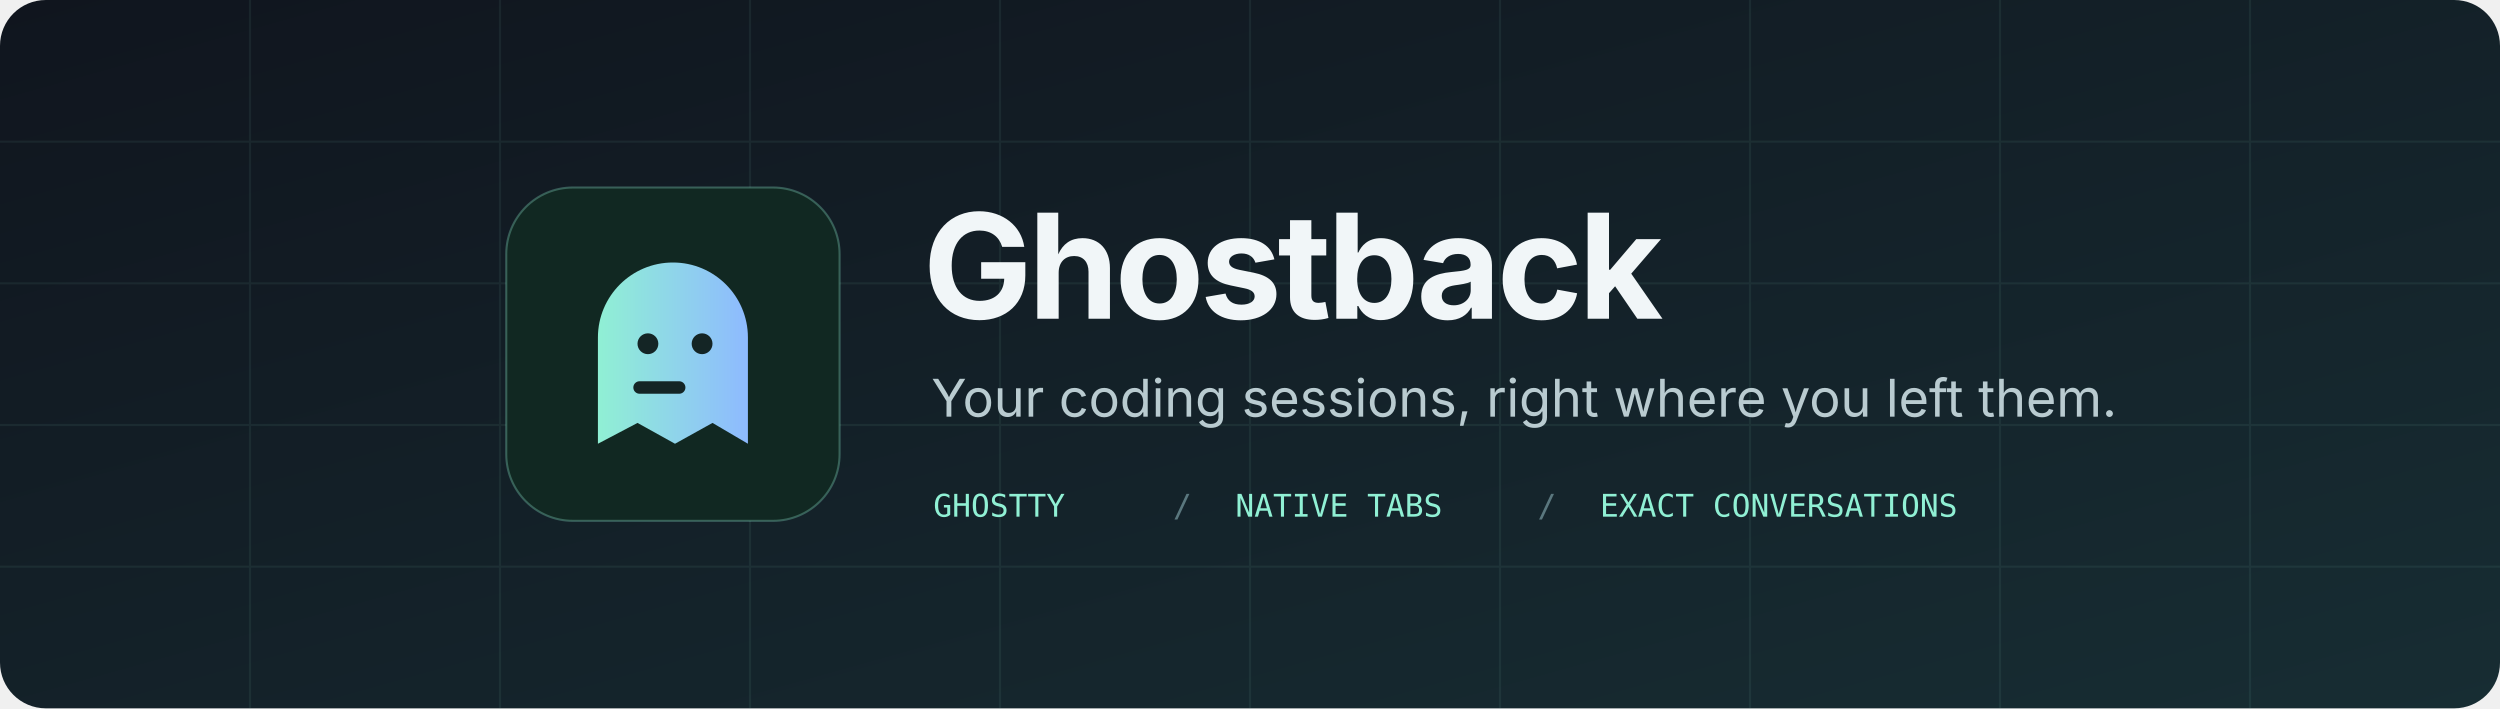
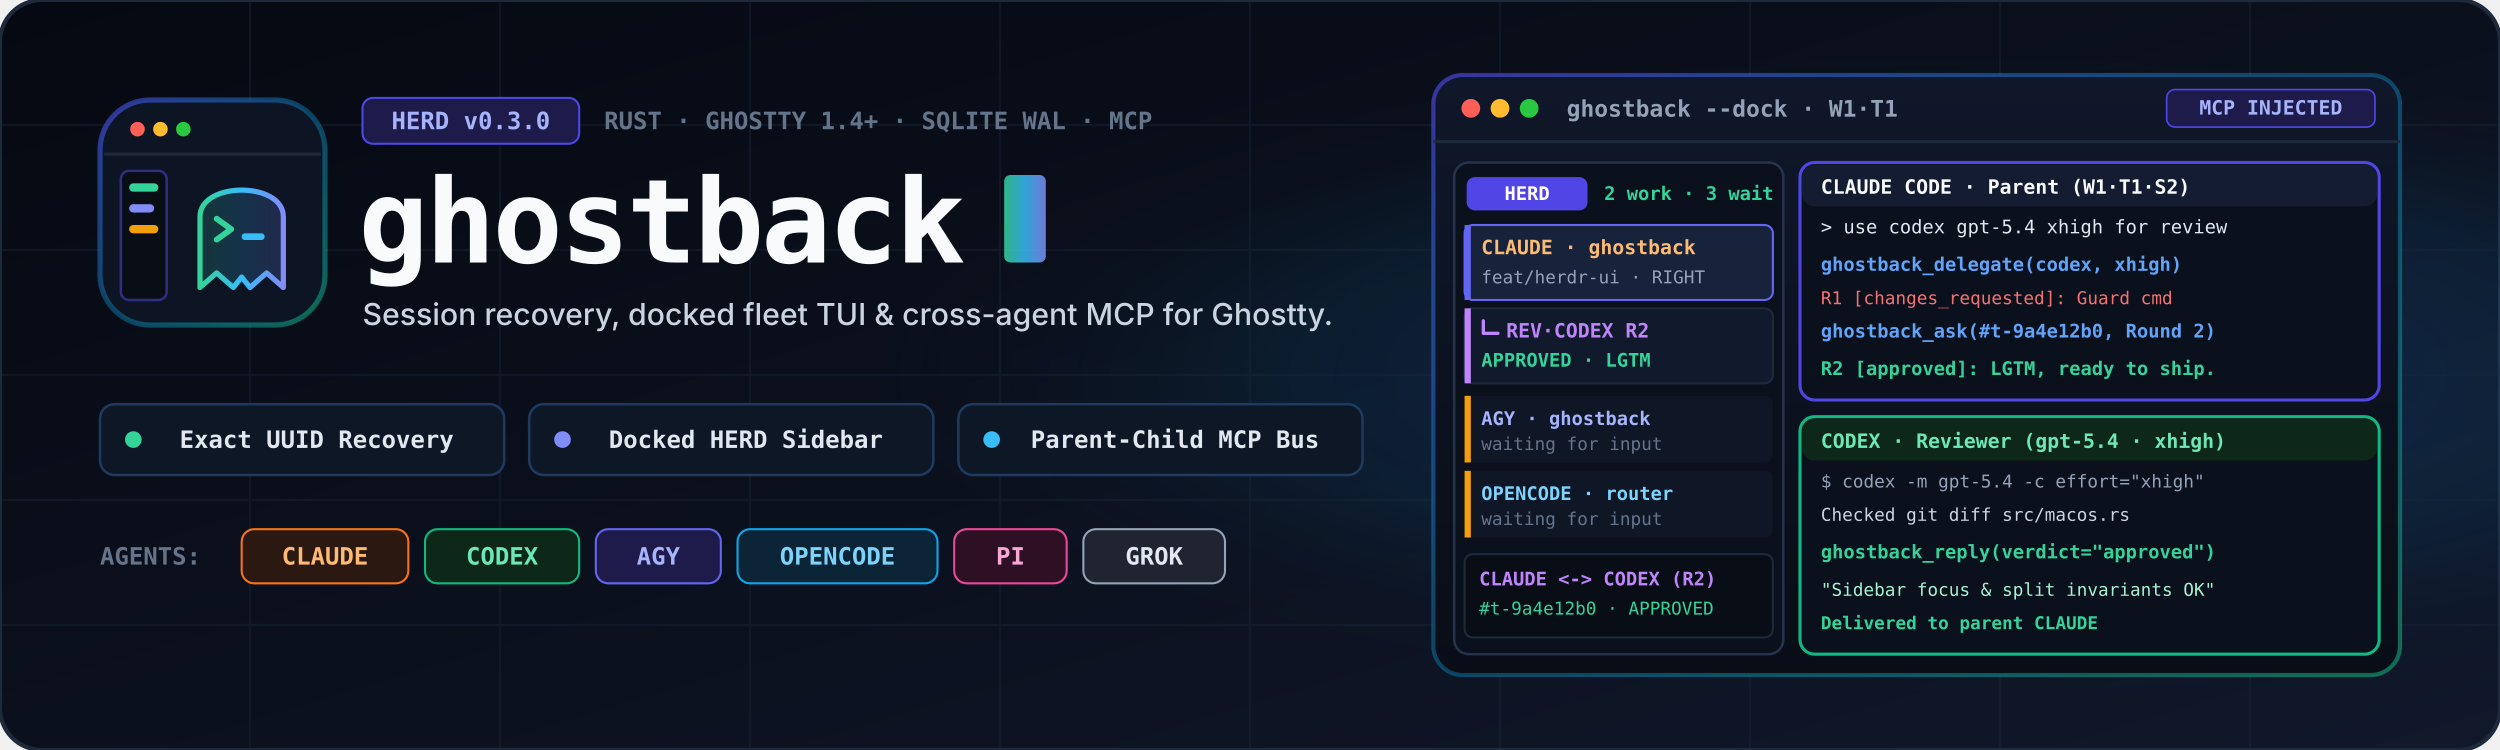
- <svg xmlns="http://www.w3.org/2000/svg" width="1200" height="340" viewBox="0 0 1200 340" role="img" aria-labelledby="title desc">
+ <svg xmlns="http://www.w3.org/2000/svg" width="1200" height="360" viewBox="0 0 1200 360" role="img" aria-labelledby="hero-title hero-desc">
  <defs>
-     <linearGradient id="bg" x2="1" y2="1">
-       <stop stop-color="#10151e" />
-       <stop offset="1" stop-color="#172d33" />
+     <linearGradient id="bg" x1="0" y1="0" x2="1" y2="1">
+       <stop offset="0%" stop-color="#060911" />
+       <stop offset="50%" stop-color="#0b101d" />
+       <stop offset="100%" stop-color="#10182b" />
    </linearGradient>
-     <linearGradient id="accent">
-       <stop stop-color="#90f0d4" />
-       <stop offset="1" stop-color="#8ebaff" />
+     <linearGradient id="card-bg" x1="0" y1="0" x2="0" y2="1">
+       <stop offset="0%" stop-color="#0f172a" />
+       <stop offset="100%" stop-color="#090d16" />
    </linearGradient>
+     <linearGradient id="brand-grad" x1="0" y1="0" x2="1" y2="0">
+       <stop offset="0%" stop-color="#34d399" />
+       <stop offset="50%" stop-color="#38bdf8" />
+       <stop offset="100%" stop-color="#818cf8" />
+     </linearGradient>
+     <linearGradient id="border-grad" x1="0" y1="0" x2="1" y2="1">
+       <stop offset="0%" stop-color="#4f46e5" stop-opacity="0.65" />
+       <stop offset="50%" stop-color="#0ea5e9" stop-opacity="0.35" />
+       <stop offset="100%" stop-color="#10b981" stop-opacity="0.55" />
+     </linearGradient>
+     <radialGradient id="glow-orb" cx="0.78" cy="0.5" r="0.45">
+       <stop offset="0%" stop-color="#4f46e5" stop-opacity="0.22" />
+       <stop offset="60%" stop-color="#0ea5e9" stop-opacity="0.08" />
+       <stop offset="100%" stop-color="#060911" stop-opacity="0" />
+     </radialGradient>
  </defs>
-   <rect width="1200" height="340" rx="22" fill="url(#bg)" />
-   <g fill="none" stroke="#90f0d4" opacity=".07">
-     <path d="M0 68h1200M0 136h1200M0 204h1200M0 272h1200M120 0v340M240 0v340M360 0v340M480 0v340M600 0v340M720 0v340M840 0v340M960 0v340M1080 0v340" />
+   <rect width="1200" height="360" rx="20" fill="url(#bg)" stroke="#1e293b" stroke-width="2" />
+   <rect width="1200" height="360" rx="20" fill="url(#glow-orb)" />
+   <g stroke="#1e293b" stroke-width="1" opacity="0.35">
+     <path d="M0 60h1200M0 120h1200M0 180h1200M0 240h1200M0 300h1200" />
+     <path d="M120 0v360M240 0v360M360 0v360M480 0v360M600 0v360M720 0v360M840 0v360M960 0v360M1080 0v360" />
  </g>
-   <g transform="translate(173 2)">
-     <g transform="translate(70 88)">
-       <rect width="160" height="160" rx="32" fill="#112822" stroke="#90f0d4" stroke-opacity=".3" />
-       <path d="M44 106V72a36 36 0 0 1 72 0v51l-17-10-18 10-18-10-19 10z" fill="url(#accent)" />
-       <circle cx="68" cy="75" r="5" fill="#142525" />
-       <circle cx="94" cy="75" r="5" fill="#142525" />
-       <path d="M64 96h19" stroke="#142525" stroke-width="6" stroke-linecap="round" />
+   <g transform="translate(48, 42)">
+     <g transform="translate(0, 6)">
+       <rect width="108" height="108" rx="24" fill="#0d1424" stroke="url(#border-grad)" stroke-width="2.5" />
+       <line x1="2" y1="26" x2="106" y2="26" stroke="#1e293b" stroke-width="1.5" />
+       <circle cx="18" cy="14" r="3.5" fill="#ff5f57" />
+       <circle cx="29" cy="14" r="3.5" fill="#febc2e" />
+       <circle cx="40" cy="14" r="3.5" fill="#28c840" />
+       <rect x="10" y="34" width="22" height="62" rx="4" fill="#090d16" stroke="#312e81" stroke-width="1.2" />
+       <rect x="14" y="40" width="14" height="4" rx="2" fill="#34d399" />
+       <rect x="14" y="50" width="12" height="4" rx="2" fill="#818cf8" />
+       <rect x="14" y="60" width="14" height="4" rx="2" fill="#f59e0b" />
+       <path d="M 48 56 C 48 39, 88 39, 88 56 L 88 90 L 80 83 L 72 90 L 68 85 L 64 90 L 56 83 L 48 90 Z" fill="url(#brand-grad)" fill-opacity="0.18" stroke="url(#brand-grad)" stroke-width="2.5" stroke-linejoin="round" />
+       <path d="M 56 57 L 63 62 L 56 67" fill="none" stroke="#34d399" stroke-width="2.8" stroke-linecap="round" stroke-linejoin="round" />
+       <rect x="68" y="64" width="11" height="3.2" rx="1.5" fill="#38bdf8" />
    </g>
-     <text x="270" y="151" fill="#f1f6f8" font-size="70" font-family="-apple-system,BlinkMacSystemFont,Segoe UI,sans-serif" font-weight="700" letter-spacing="-2">Ghostback</text>
-     <text x="274" y="198" textLength="510" lengthAdjust="spacingAndGlyphs" fill="#b9cbd0" font-size="25" font-family="-apple-system,BlinkMacSystemFont,Segoe UI,sans-serif">Your coding sessions, right where you left them.</text>
-     <g font-family="ui-monospace,SFMono-Regular,Consolas,monospace" font-size="15" fill="#90f0d4">
-       <text x="275" y="246">GHOSTTY</text>
-       <text x="390" y="246" fill="#5a777e">/</text>
-       <text x="420" y="246">NATIVE TABS</text>
-       <text x="565" y="246" fill="#5a777e">/</text>
-       <text x="595" y="246">EXACT CONVERSATIONS</text>
+     <g transform="translate(126, 20)" font-family="ui-monospace,SFMono-Regular,Menlo,Consolas,monospace" font-size="11.5" font-weight="700">
+       <rect x="0" y="-15" width="104" height="22" rx="5" fill="#1e1b4b" stroke="#4f46e5" stroke-width="1" />
+       <text x="52" y="0" text-anchor="middle" fill="#a5b4fc">HERD v0.3.0</text>
+       <text x="116" y="0" fill="#64748b">RUST · GHOSTTY 1.4+ · SQLITE WAL · MCP</text>
+     </g>
+     <text x="124" y="84" fill="#f8fafc" font-family="ui-monospace,SFMono-Regular,Menlo,Consolas,monospace" font-size="56" font-weight="800" letter-spacing="-1.5">ghostback</text>
+     <rect x="434" y="42" width="20" height="42" rx="3" fill="url(#brand-grad)" opacity="0.85" />
+     <text x="126" y="114" fill="#cbd5e1" font-family="-apple-system,BlinkMacSystemFont,'Segoe UI',Inter,sans-serif" font-size="14.5" font-weight="500">
+       Session recovery, docked fleet TUI &amp; cross-agent MCP for Ghostty.
+     </text>
+     <g transform="translate(0, 152)" font-family="ui-monospace,SFMono-Regular,Menlo,Consolas,monospace" font-size="11.5" font-weight="700">
+       <rect x="0" y="0" width="194" height="34" rx="7" fill="#0d1726" stroke="#1e3a5f" stroke-width="1.2" />
+       <circle cx="16" cy="17" r="4" fill="#34d399" />
+       <text x="104" y="21" text-anchor="middle" fill="#e2e8f0">Exact UUID Recovery</text>
+       <rect x="206" y="0" width="194" height="34" rx="7" fill="#0d1726" stroke="#1e3a5f" stroke-width="1.2" />
+       <circle cx="222" cy="17" r="4" fill="#818cf8" />
+       <text x="310" y="21" text-anchor="middle" fill="#e2e8f0">Docked HERD Sidebar</text>
+       <rect x="412" y="0" width="194" height="34" rx="7" fill="#0d1726" stroke="#1e3a5f" stroke-width="1.2" />
+       <circle cx="428" cy="17" r="4" fill="#38bdf8" />
+       <text x="516" y="21" text-anchor="middle" fill="#e2e8f0">Parent-Child MCP Bus</text>
+     </g>
+     <g transform="translate(0, 210)" font-family="ui-monospace,SFMono-Regular,Menlo,Consolas,monospace" font-size="11.5" font-weight="700">
+       <text x="0" y="19" fill="#64748b">AGENTS:</text>
+       <rect x="68" y="2" width="80" height="26" rx="6" fill="#2b1911" stroke="#f97316" stroke-width="1" />
+       <text x="108" y="19" text-anchor="middle" fill="#fdba74">CLAUDE</text>
+       <rect x="156" y="2" width="74" height="26" rx="6" fill="#0d2818" stroke="#10b981" stroke-width="1" />
+       <text x="193" y="19" text-anchor="middle" fill="#6ee7b7">CODEX</text>
+       <rect x="238" y="2" width="60" height="26" rx="6" fill="#1e1b4b" stroke="#6366f1" stroke-width="1" />
+       <text x="268" y="19" text-anchor="middle" fill="#a5b4fc">AGY</text>
+       <rect x="306" y="2" width="96" height="26" rx="6" fill="#0c2536" stroke="#0ea5e9" stroke-width="1" />
+       <text x="354" y="19" text-anchor="middle" fill="#7dd3fc">OPENCODE</text>
+       <rect x="410" y="2" width="54" height="26" rx="6" fill="#2e1025" stroke="#ec4899" stroke-width="1" />
+       <text x="437" y="19" text-anchor="middle" fill="#f9a8d4">PI</text>
+       <rect x="472" y="2" width="68" height="26" rx="6" fill="#1f2430" stroke="#94a3b8" stroke-width="1" />
+       <text x="506" y="19" text-anchor="middle" fill="#e2e8f0">GROK</text>
    </g>
  </g>
+   <g transform="translate(688, 36)" font-family="ui-monospace,SFMono-Regular,Menlo,Consolas,monospace">
+     <rect width="464" height="288" rx="14" fill="url(#card-bg)" stroke="url(#border-grad)" stroke-width="2" />
+     <line x1="0" y1="32" x2="464" y2="32" stroke="#1e293b" stroke-width="1.5" />
+     <circle cx="18" cy="16" r="4.5" fill="#ff5f57" />
+     <circle cx="32" cy="16" r="4.5" fill="#febc2e" />
+     <circle cx="46" cy="16" r="4.5" fill="#28c840" />
+     <text x="64" y="20" fill="#94a3b8" font-size="11" font-weight="600">ghostback --dock · W1·T1</text>
+     <rect x="352" y="7" width="100" height="18" rx="4" fill="#1e1b4b" stroke="#4f46e5" stroke-width="0.8" />
+     <text x="402" y="19" text-anchor="middle" fill="#a5b4fc" font-size="9.5" font-weight="700">MCP INJECTED</text>
+     <rect x="10" y="42" width="158" height="236" rx="7" fill="#0b101d" stroke="#26334d" stroke-width="1.2" />
+     <rect x="16" y="49" width="58" height="16" rx="4" fill="#4f46e5" />
+     <text x="45" y="60" text-anchor="middle" fill="#ffffff" font-size="9" font-weight="700">HERD</text>
+     <text x="82" y="60" fill="#34d399" font-size="9" font-weight="700">2 work · 3 wait</text>
+     <rect x="15" y="72" width="148" height="36" rx="4" fill="#17223b" stroke="#6366f1" stroke-width="1" />
+     <rect x="15" y="72" width="3" height="36" fill="#6366f1" />
+     <text x="23" y="86" fill="#fdba74" font-size="9.5" font-weight="700">CLAUDE · ghostback</text>
+     <text x="23" y="100" fill="#94a3b8" font-size="8.5">feat/herdr-ui · RIGHT</text>
+     <rect x="15" y="112" width="148" height="36" rx="4" fill="#11192c" stroke="#1e293b" stroke-width="1" />
+     <rect x="15" y="112" width="3" height="36" fill="#c084fc" />
+     <path d="M 24 118 L 24 124 L 31 124" fill="none" stroke="#c084fc" stroke-width="1.6" stroke-linecap="round" stroke-linejoin="round" />
+     <text x="35" y="126" fill="#c084fc" font-size="9.5" font-weight="700">REV·CODEX R2</text>
+     <text x="23" y="140" fill="#34d399" font-size="9" font-weight="700">APPROVED · LGTM</text>
+     <rect x="15" y="154" width="148" height="32" rx="4" fill="#0f1626" />
+     <rect x="15" y="154" width="3" height="32" fill="#f59e0b" />
+     <text x="23" y="168" fill="#a5b4fc" font-size="9" font-weight="700">AGY · ghostback</text>
+     <text x="23" y="180" fill="#64748b" font-size="8.5">waiting for input</text>
+     <rect x="15" y="190" width="148" height="32" rx="4" fill="#0f1626" />
+     <rect x="15" y="190" width="3" height="32" fill="#f59e0b" />
+     <text x="23" y="204" fill="#7dd3fc" font-size="9" font-weight="700">OPENCODE · router</text>
+     <text x="23" y="216" fill="#64748b" font-size="8.5">waiting for input</text>
+     <rect x="15" y="230" width="148" height="40" rx="4" fill="#090d16" stroke="#1e293b" stroke-width="1" />
+     <text x="22" y="245" fill="#c084fc" font-size="9" font-weight="700">CLAUDE &lt;-&gt; CODEX (R2)</text>
+     <text x="22" y="259" fill="#34d399" font-size="8.5">#t-9a4e12b0 · APPROVED</text>
+     <rect x="176" y="42" width="278" height="114" rx="7" fill="#0b101d" stroke="#4f46e5" stroke-width="1.5" />
+     <rect x="177" y="43" width="276" height="20" rx="6" fill="#131c31" />
+     <text x="186" y="57" fill="#f8fafc" font-size="9.5" font-weight="700">CLAUDE CODE · Parent (W1·T1·S2)</text>
+     <text x="186" y="76" fill="#e2e8f0" font-size="9">&gt; use codex gpt-5.4 xhigh for review</text>
+     <text x="186" y="94" fill="#60a5fa" font-size="9" font-weight="700">ghostback_delegate(codex, xhigh)</text>
+     <text x="186" y="110" fill="#f87171" font-size="8.5">R1 [changes_requested]: Guard cmd</text>
+     <text x="186" y="126" fill="#60a5fa" font-size="9" font-weight="700">ghostback_ask(#t-9a4e12b0, Round 2)</text>
+     <text x="186" y="144" fill="#34d399" font-size="9" font-weight="700">R2 [approved]: LGTM, ready to ship.</text>
+     <rect x="176" y="164" width="278" height="114" rx="7" fill="#0b101d" stroke="#10b981" stroke-width="1.5" />
+     <rect x="177" y="165" width="276" height="20" rx="6" fill="#0d2818" />
+     <text x="186" y="179" fill="#6ee7b7" font-size="9.5" font-weight="700">CODEX · Reviewer (gpt-5.4 · xhigh)</text>
+     <text x="186" y="198" fill="#94a3b8" font-size="8.5">$ codex -m gpt-5.4 -c effort="xhigh"</text>
+     <text x="186" y="214" fill="#cbd5e1" font-size="8.5">Checked git diff src/macos.rs</text>
+     <text x="186" y="232" fill="#34d399" font-size="9" font-weight="700">ghostback_reply(verdict="approved")</text>
+     <text x="186" y="250" fill="#a7f3d0" font-size="8.5">"Sidebar focus &amp; split invariants OK"</text>
+     <text x="186" y="266" fill="#34d399" font-size="8.5" font-weight="700">Delivered to parent CLAUDE</text>
+   </g>
</svg>
